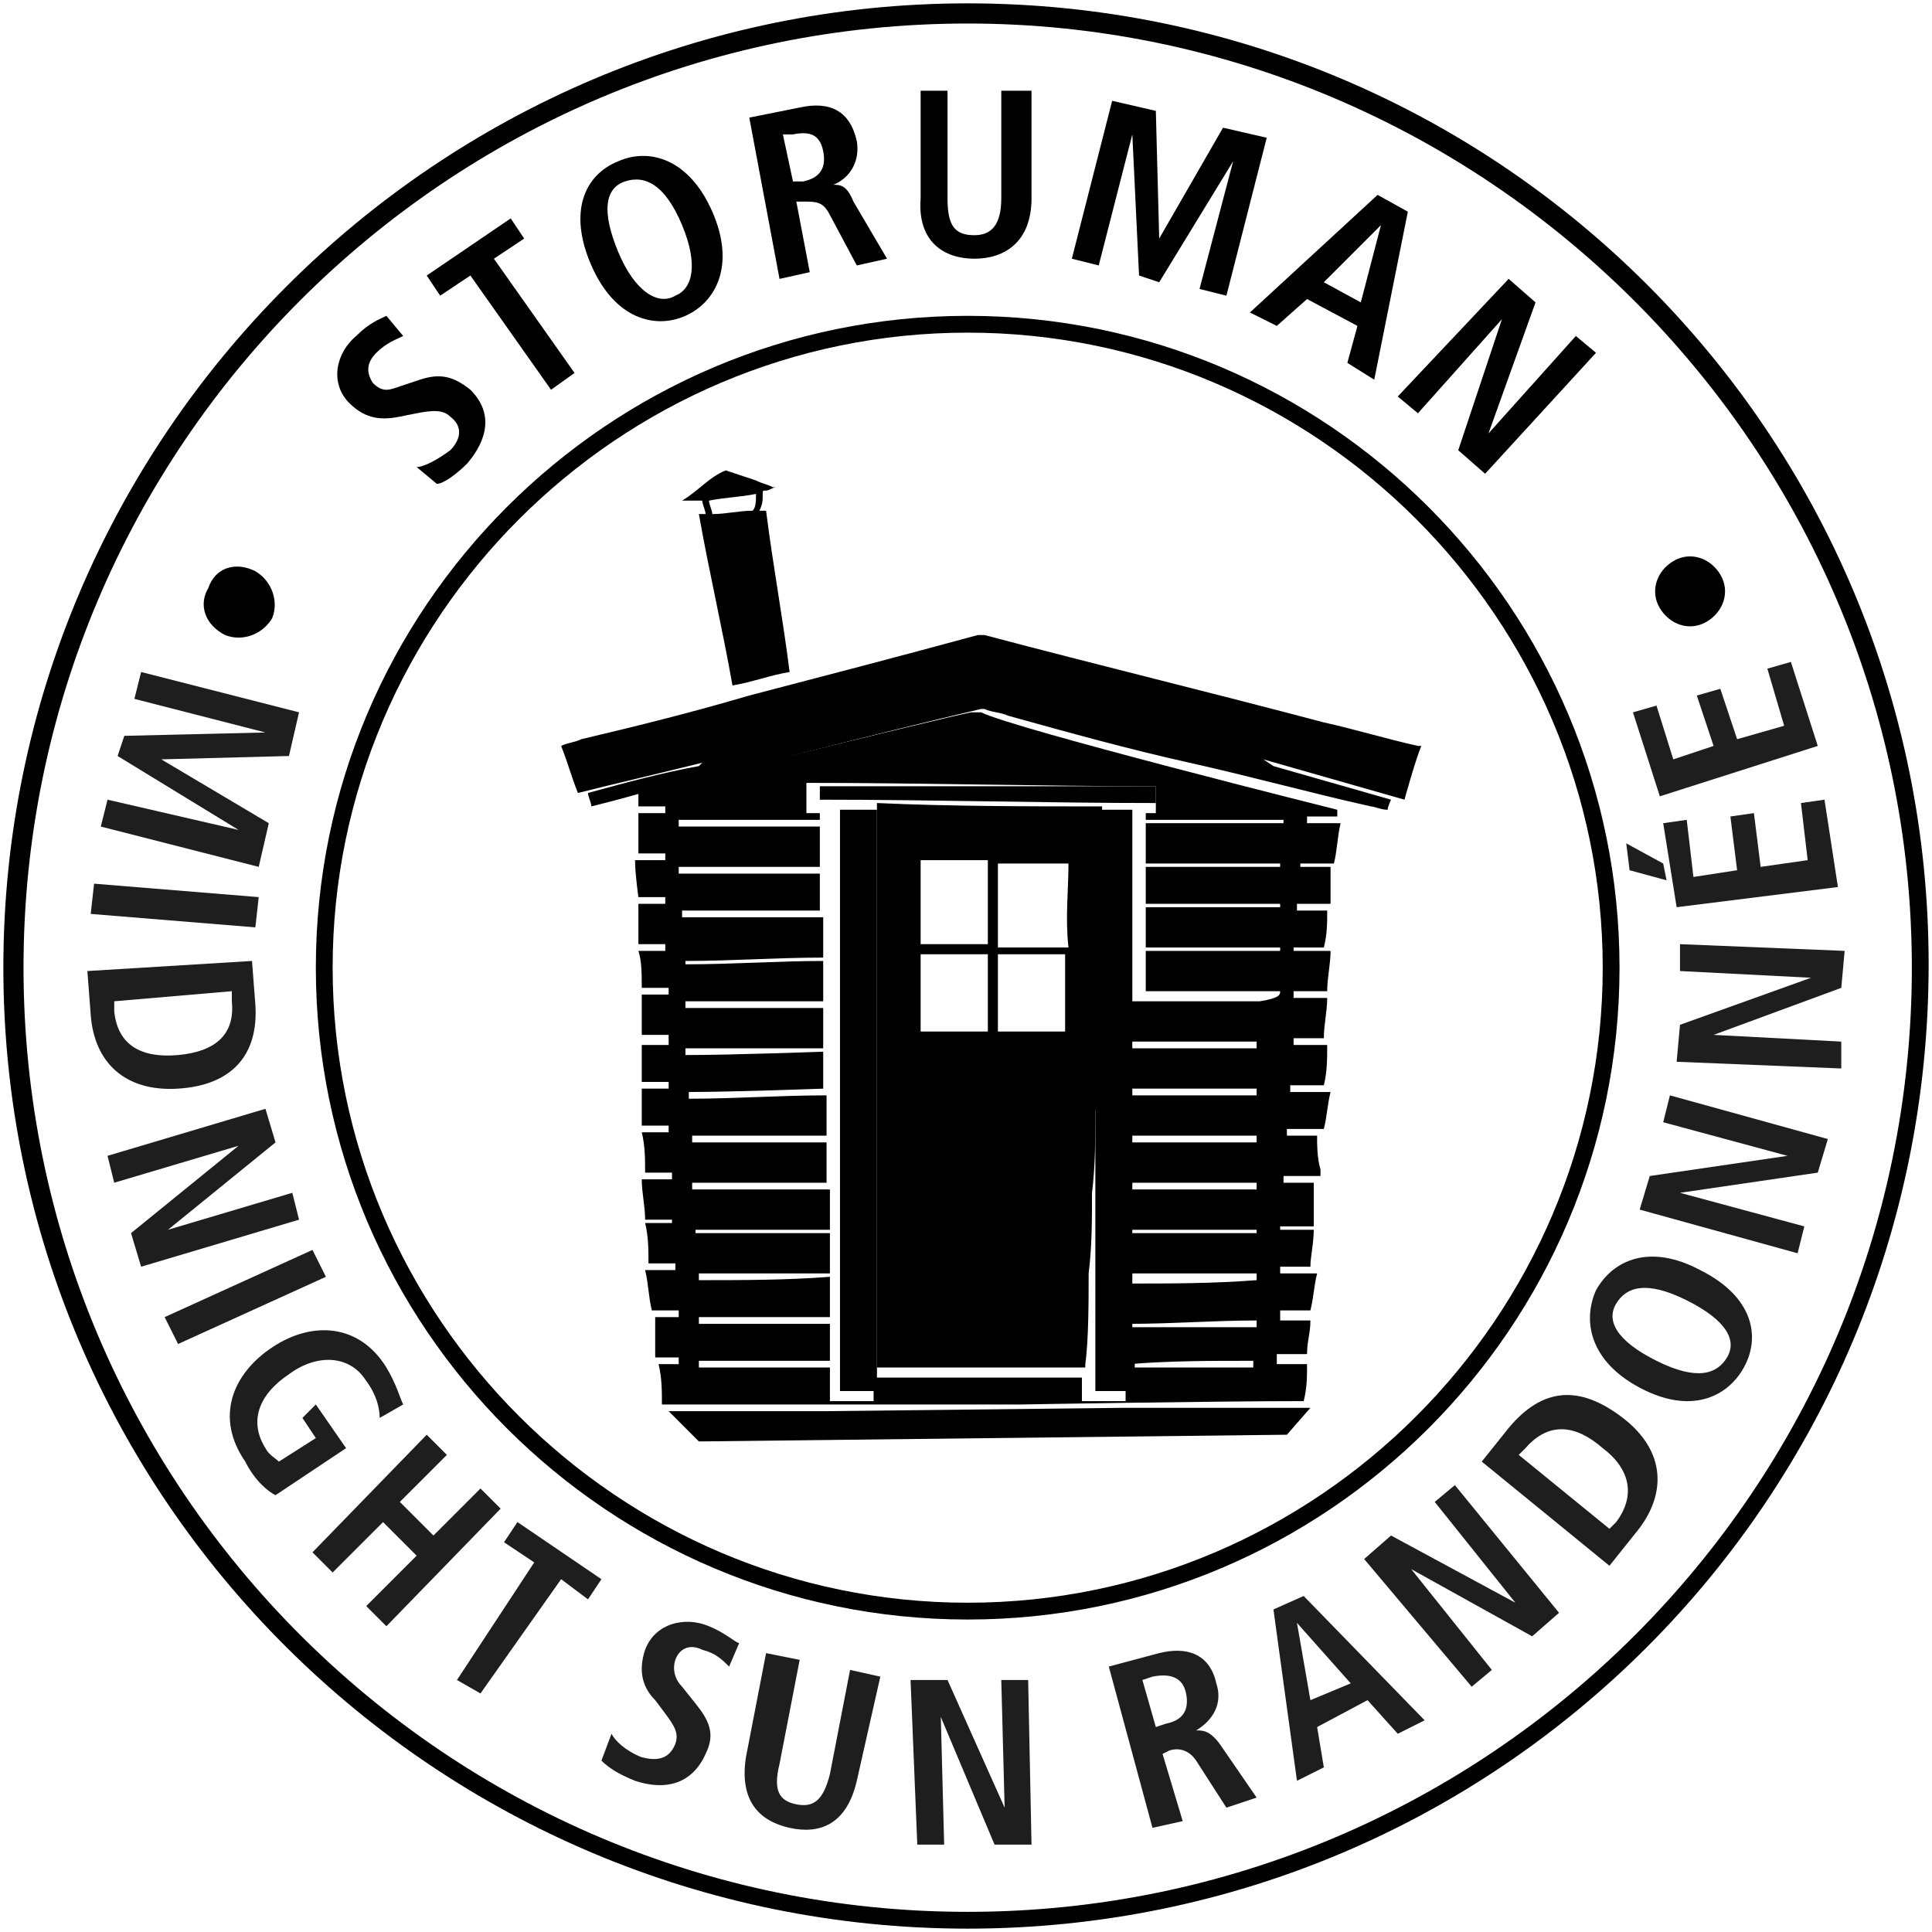
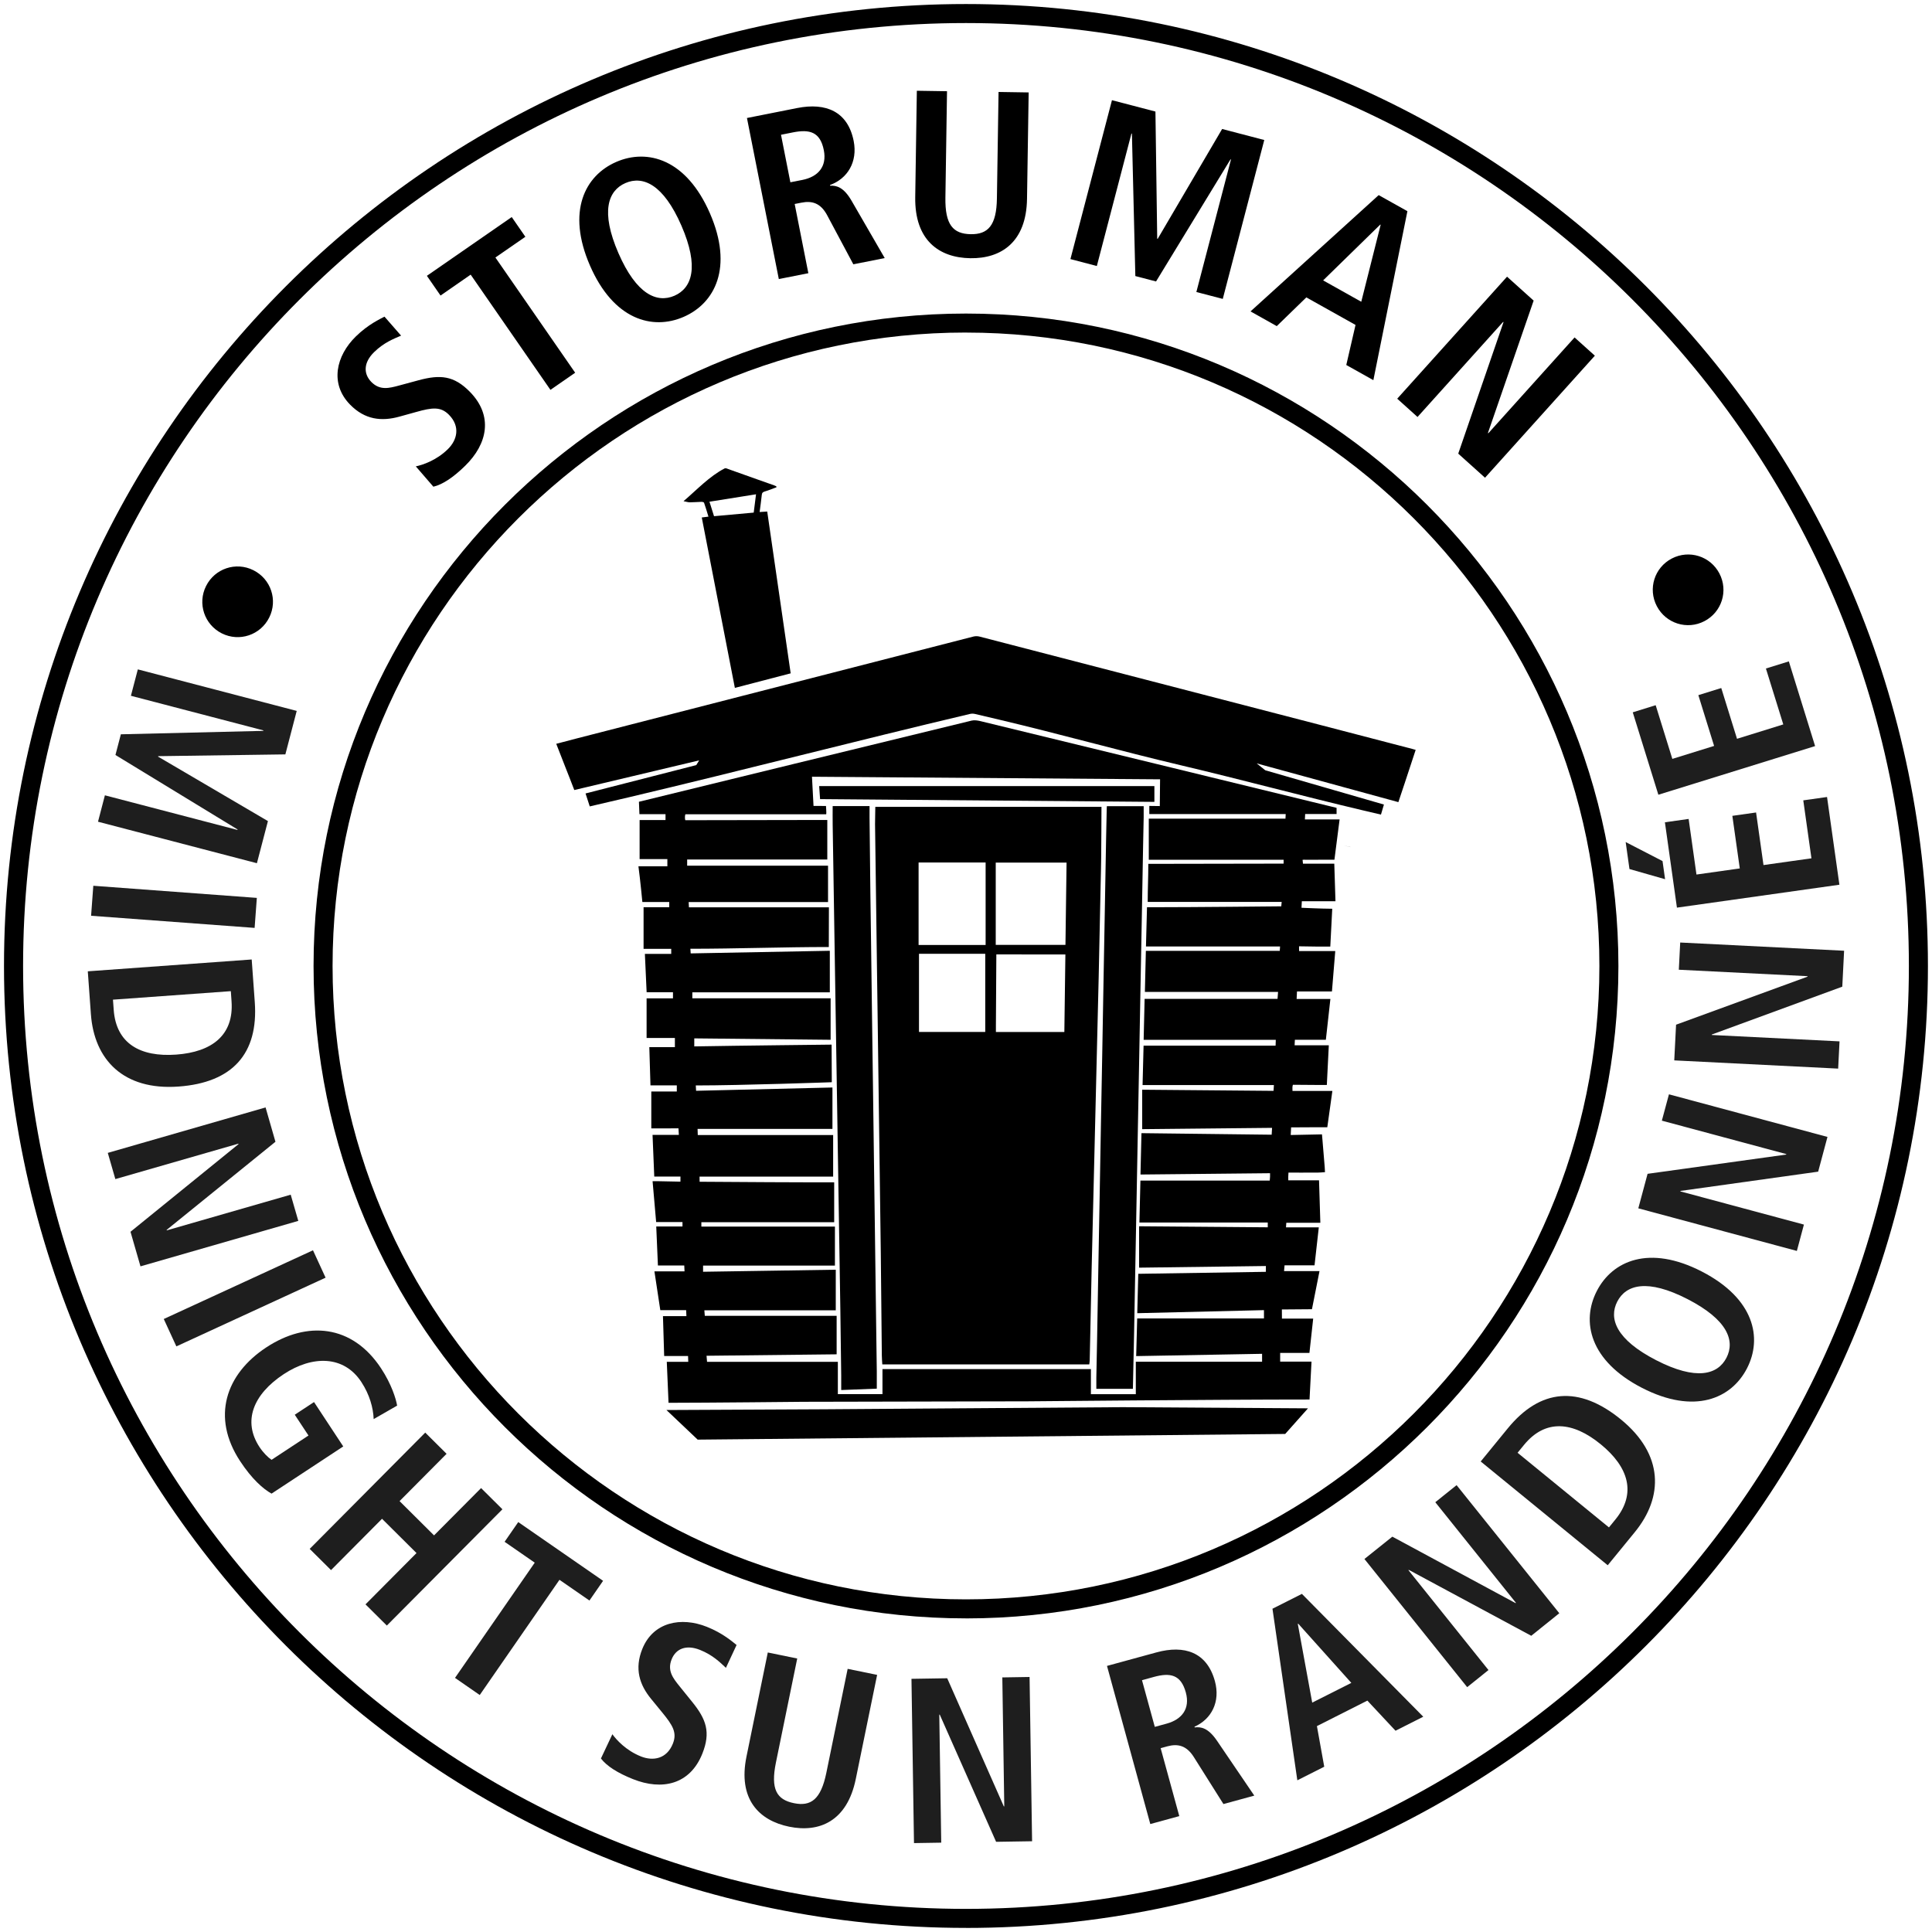
- <svg xmlns="http://www.w3.org/2000/svg" version="1.1" id="Lager_1" x="0px" y="0px" viewBox="0 0 57.5 57.5" style="enable-background:new 0 0 57.5 57.5;" xml:space="preserve">
-   <style type="text/css">
- 	.st0{fill:none;}
- 	.st1{opacity:0.88;}
- </style>
-   <polygon class="st0" points="40.2,25.2 40.2,25.2 40,25.2 " />
-   <path class="st1" d="M7.1,24.7L7.1,24.7l-3.6-2.2l0.2-0.6l4.2-0.1l0,0l-3.9-1l0.2-0.8l4.7,1.2l-0.3,1.3l-3.8,0.1l0,0L8,24.5  l-0.3,1.3l-4.7-1.2l0.2-0.8L7.1,24.7z" />
-   <path class="st1" d="M7.7,26.7l-0.1,0.9l-4.9-0.4l0.1-0.9L7.7,26.7z" />
-   <path class="st1" d="M7.5,28.6l0.1,1.3c0.1,1.5-0.7,2.4-2.3,2.5c-1.6,0.1-2.5-0.8-2.6-2.2l-0.1-1.3L7.5,28.6z M3.4,29.8l0,0.3  c0.1,1,0.8,1.4,1.9,1.3c1.1-0.1,1.7-0.6,1.6-1.6l0-0.3L3.4,29.8z" />
-   <path class="st1" d="M7.9,33l0.3,1L5,36.6l0,0l3.7-1.1l0.2,0.8l-4.7,1.4l-0.3-1l3.2-2.6l0,0l-3.7,1.1l-0.2-0.8L7.9,33z" />
-   <path class="st1" d="M9.3,37.2L9.7,38l-4.4,2l-0.4-0.8L9.3,37.2z" />
-   <path class="st1" d="M9.4,41.8l0.9,1.3l-2.1,1.4c-0.2-0.1-0.6-0.4-0.9-1c-0.9-1.3-0.4-2.6,0.8-3.4c1.2-0.8,2.6-0.7,3.4,0.6  c0.3,0.5,0.4,0.9,0.5,1.1l-0.7,0.4c0-0.3-0.1-0.7-0.4-1.1c-0.5-0.8-1.5-0.8-2.3-0.2c-0.9,0.6-1.2,1.4-0.7,2.2  c0.1,0.2,0.3,0.3,0.4,0.4l1.1-0.7l-0.4-0.6L9.4,41.8z" />
-   <path class="st1" d="M12.7,42.7l0.6,0.6l-1.4,1.4l1,1l1.4-1.4l0.6,0.6l-3.4,3.5l-0.6-0.6l1.5-1.5l-1-1l-1.5,1.5l-0.6-0.6L12.7,42.7z  " />
-   <path class="st1" d="M15.9,46.5L15,45.9l0.4-0.6l2.5,1.7l-0.4,0.6L16.7,47l-2.4,3.4L13.6,50L15.9,46.5z" />
-   <path class="st1" d="M18.2,51.6c0.1,0.2,0.4,0.5,0.9,0.7c0.4,0.1,0.8,0.1,1-0.4c0.1-0.3,0-0.5-0.3-0.9l-0.3-0.4  c-0.4-0.4-0.5-0.9-0.3-1.5c0.3-0.8,1.2-1,1.9-0.7c0.5,0.2,0.8,0.5,0.9,0.5l-0.3,0.7c-0.2-0.2-0.4-0.4-0.8-0.5  c-0.4-0.2-0.7,0-0.8,0.3c-0.1,0.3,0,0.6,0.2,0.8l0.4,0.5c0.4,0.5,0.6,0.9,0.3,1.5c-0.4,0.9-1.2,1.1-2.1,0.8c-0.5-0.2-0.8-0.4-1-0.6  L18.2,51.6z" />
-   <path class="st1" d="M23.8,49.4l-0.6,3.1c-0.2,0.8,0,1.1,0.5,1.2c0.5,0.1,0.8-0.1,1-0.9l0.6-3.1l0.9,0.2L25.5,53  c-0.3,1.3-1.1,1.6-2,1.4c-0.9-0.2-1.5-0.8-1.3-2.1l0.6-3.1L23.8,49.4z" />
-   <path class="st1" d="M27.1,50l1.1,0l1.7,3.8h0l-0.1-3.8l0.8,0l0.1,4.9l-1.1,0L28,51.1h0l0.1,3.8l-0.8,0L27.1,50z" />
-   <path class="st1" d="M33,49.6l1.5-0.4c0.8-0.2,1.5,0,1.7,0.9c0.2,0.6-0.1,1.1-0.6,1.4l0,0c0.2,0,0.4,0,0.7,0.4l1.1,1.6l-0.9,0.3  l-0.9-1.4c-0.2-0.3-0.5-0.4-0.8-0.3l-0.2,0.1l0.6,2l-0.9,0.2L33,49.6z M34.7,51.3c0.5-0.1,0.7-0.4,0.6-0.9c-0.1-0.5-0.5-0.6-1-0.5  L34,50l0.4,1.4L34.7,51.3z" />
-   <path class="st1" d="M40.7,50.6l-1.5,0.8l0.2,1.2L38.6,53l-0.7-5.1l0.9-0.4l3.6,3.7l-0.8,0.4L40.7,50.6z M40.2,50.1l-1.6-1.8l0,0  l0.4,2.3L40.2,50.1z" />
-   <path class="st1" d="M40.6,46.4l0.8-0.7l3.7,2l0,0l-2.4-3l0.6-0.5l3.1,3.8l-0.8,0.7l-3.6-2l0,0l2.4,3l-0.6,0.5L40.6,46.4z" />
-   <path class="st1" d="M44.1,43.5l0.8-1c1-1.2,2.1-1.3,3.4-0.3c1.3,1,1.3,2.3,0.4,3.4l-0.8,1L44.1,43.5z M47.9,45.5l0.2-0.2  c0.6-0.8,0.4-1.6-0.4-2.2c-0.8-0.7-1.6-0.8-2.3,0l-0.2,0.2L47.9,45.5z" />
-   <path class="st1" d="M47.5,38.4c0.5-0.9,1.6-1.4,3.1-0.6c1.6,0.8,1.8,2,1.3,2.9c-0.5,0.9-1.6,1.4-3.1,0.6  C47.3,40.5,47.1,39.3,47.5,38.4z M51.4,40.4c0.3-0.5,0-1.1-1.2-1.7s-1.8-0.4-2.1,0.1c-0.3,0.5,0,1.1,1.2,1.7S51.1,40.9,51.4,40.4z" />
-   <path class="st1" d="M48.8,36l0.3-1l4.1-0.6l0,0l-3.7-1l0.2-0.8l4.7,1.3l-0.3,1L50,35.5l0,0l3.7,1l-0.2,0.8L48.8,36z" />
-   <path class="st1" d="M49.9,31.6l0.1-1.1l3.9-1.4l0,0L50,28.9l0-0.8l4.9,0.2l-0.1,1.1L51,30.8l0,0l3.8,0.2l0,0.8L49.9,31.6z" />
-   <path class="st1" d="M48.5,25.9l-0.1-0.8l1.1,0.6l0.1,0.5L48.5,25.9z M49.9,27l-0.4-2.5l0.7-0.1l0.2,1.7l1.3-0.2l-0.2-1.6l0.7-0.1  l0.2,1.6l1.4-0.2l-0.2-1.7l0.7-0.1l0.4,2.6L49.9,27z" />
-   <path class="st1" d="M49.4,23.7l-0.8-2.5l0.7-0.2l0.5,1.6l1.2-0.4l-0.5-1.5l0.7-0.2l0.5,1.5l1.4-0.4l-0.5-1.7l0.7-0.2l0.8,2.5  L49.4,23.7z" />
-   <path d="M12.4,13.9c0.2,0,0.6-0.2,1-0.5c0.3-0.3,0.4-0.7,0-1c-0.2-0.2-0.5-0.2-1-0.1l-0.5,0.1c-0.5,0.1-1,0.1-1.5-0.4  c-0.6-0.6-0.4-1.5,0.2-2c0.4-0.4,0.7-0.5,0.9-0.6L12,10c-0.2,0.1-0.5,0.2-0.8,0.5c-0.3,0.3-0.3,0.6-0.1,0.9c0.3,0.3,0.5,0.2,0.8,0.1  l0.6-0.2c0.6-0.2,1-0.1,1.5,0.3c0.7,0.7,0.5,1.5-0.1,2.2c-0.3,0.3-0.7,0.6-0.9,0.6L12.4,13.9z" />
-   <path d="M14,8.2l-0.9,0.6l-0.4-0.6l2.5-1.7l0.4,0.6l-0.9,0.6l2.4,3.4l-0.7,0.5L14,8.2z" />
-   <path d="M18.4,4.8c0.9-0.4,2.1-0.1,2.8,1.5s0.1,2.7-0.8,3.1c-0.9,0.4-2.1,0.1-2.8-1.5C16.9,6.3,17.4,5.2,18.4,4.8z M20.1,8.8  c0.5-0.2,0.7-0.9,0.2-2.1s-1.1-1.5-1.7-1.3s-0.7,0.9-0.2,2.1S19.6,9.1,20.1,8.8z" />
-   <path d="M22.3,3.5l1.5-0.3c0.9-0.2,1.5,0.1,1.7,1c0.1,0.6-0.2,1.1-0.7,1.3l0,0c0.2,0,0.4,0,0.6,0.5l1,1.7l-0.9,0.2l-0.8-1.5  c-0.2-0.4-0.4-0.4-0.8-0.4l-0.2,0l0.4,2.1l-0.9,0.2L22.3,3.5z M23.9,5.4c0.5-0.1,0.7-0.4,0.6-0.9c-0.1-0.5-0.4-0.6-0.9-0.5L23.3,4  l0.3,1.4L23.9,5.4z" />
-   <path d="M28.2,2.7l0,3.2c0,0.8,0.2,1.1,0.8,1.1c0.5,0,0.8-0.3,0.8-1.1l0-3.2l0.9,0l0,3.2c0,1.3-0.8,1.8-1.7,1.8  c-0.9,0-1.7-0.5-1.6-1.8l0-3.2L28.2,2.7z" />
-   <path d="M36.7,4.8L36.7,4.8l-2.2,3.6l-0.6-0.2L33.7,4l0,0l-1,3.9l-0.8-0.2L33.1,3l1.3,0.3l0.1,3.8l0,0l1.9-3.3l1.3,0.3l-1.2,4.7  l-0.8-0.2L36.7,4.8z" />
-   <path d="M40.4,9.7l-1.5-0.8L38,9.7l-0.8-0.4l3.8-3.5l0.9,0.5l-1,5l-0.8-0.5L40.4,9.7z M40.5,9l0.6-2.3l0,0l-1.7,1.7L40.5,9z" />
-   <path d="M44.9,8.3L45.7,9l-1.4,3.9l0,0l2.6-2.9l0.6,0.5l-3.3,3.6l-0.8-0.7l1.3-3.9l0,0l-2.5,2.8l-0.6-0.5L44.9,8.3z" />
-   <path d="M6.2,17.5C6.4,16.9,7,16.7,7.6,17c0.5,0.3,0.7,0.9,0.5,1.4c-0.3,0.5-0.9,0.7-1.4,0.5C6.1,18.6,5.9,18,6.2,17.5z" />
-   <path d="M51.2,17.1c0.3,0.5,0.1,1.1-0.4,1.4s-1.1,0.1-1.4-0.4c-0.3-0.5-0.1-1.1,0.4-1.4C50.3,16.4,50.9,16.6,51.2,17.1z" />
-   <path d="M28.8,57.4C13,57.4,0.1,44.6,0.1,28.8C0.1,13,13,0.1,28.8,0.1c15.8,0,28.6,12.8,28.6,28.6C57.4,44.6,44.6,57.4,28.8,57.4z   M28.8,0.7C13.3,0.7,0.7,13.3,0.7,28.8s12.6,28.1,28.1,28.1s28.1-12.6,28.1-28.1S44.2,0.7,28.8,0.7z" />
-   <path d="M28.8,48.2c-10.7,0-19.4-8.7-19.4-19.4S18.1,9.4,28.8,9.4s19.4,8.7,19.4,19.4S39.5,48.2,28.8,48.2z M28.8,9.9  c-10.4,0-18.9,8.5-18.9,18.9s8.5,18.9,18.9,18.9s18.9-8.5,18.9-18.9S39.2,9.9,28.8,9.9z" />
-   <path d="M21.6,14c0.3,0.1,0.6,0.2,0.9,0.3c0.2,0.1,0.3,0.1,0.5,0.2c0,0,0,0,0.1,0c0,0,0,0,0,0c-0.1,0-0.2,0.1-0.3,0.1  c-0.1,0-0.1,0-0.1,0.1c0,0.2,0,0.3-0.1,0.5c0.1,0,0.1,0,0.2,0c0.2,1.6,0.5,3.2,0.7,4.8c-0.6,0.1-1.1,0.3-1.7,0.4  c-0.3-1.7-0.7-3.4-1-5.1c0.1,0,0.1,0,0.2,0c0-0.1-0.1-0.3-0.1-0.4c0,0-0.1,0-0.1,0c-0.1,0-0.2,0-0.3,0c-0.1,0-0.1,0-0.2,0  C20.8,14.6,21.1,14.2,21.6,14C21.6,14,21.6,14,21.6,14z M22.5,14.7c-0.5,0.1-0.9,0.1-1.4,0.2c0,0.1,0.1,0.3,0.1,0.4  c0.4,0,0.8-0.1,1.2-0.1C22.5,15.1,22.5,14.9,22.5,14.7z" />
-   <path d="M39.8,24.1c0,0,0,0.1,0,0.2c-0.3,0-0.6,0-0.9,0c0,0.1,0,0.1,0,0.2c0.3,0,0.7,0,1,0c-0.1,0.4-0.1,0.8-0.2,1.2  c0,0-0.1,0-0.1,0c-0.3,0-0.5,0-0.8,0c0,0-0.1,0-0.1,0c0,0,0,0.1,0,0.1c0.3,0,0.6,0,0.9,0c0,0.4,0,0.7,0,1.1c-0.3,0-1,0-1,0l0,0.2  c0,0,0.6,0,0.9,0c0,0.4,0,0.7-0.1,1.1c-0.1,0-0.3,0-0.4,0c-0.1,0-0.5,0-0.5,0l0,0.1c0,0,0.7,0,1.1,0c0,0.4-0.1,0.8-0.1,1.2  c-0.3,0-0.7,0-1,0c0,0.1,0,0.1,0,0.2c0.3,0,0.7,0,1,0c0,0.4-0.1,0.8-0.1,1.2c-0.3,0-0.6,0-0.9,0c0,0,0,0.1,0,0.2c0.3,0,0.7,0,1,0  c0,0.4,0,0.8-0.1,1.2c-0.1,0-0.2,0-0.3,0c-0.2,0-0.7,0-0.7,0s0,0,0,0.2c0.4,0,0.8,0,1.2,0c-0.1,0.4-0.1,0.7-0.2,1.1  c-0.1,0-0.2,0-0.3,0c-0.2,0-0.8,0-0.8,0l0,0.2l0.9,0l0,0.2c0,0,0,0.5,0.1,0.8c0,0,0,0.1,0,0.2c-0.1,0-0.1,0-0.2,0  c-0.2,0-0.9,0-0.9,0l0,0.1c0,0,0,0.1,0,0.1c0.3,0,0.6,0,0.9,0c0,0.4,0,0.8,0,1.3c-0.3,0-0.7,0-1,0c0,0,0,0.1,0,0.1c0.3,0,0.6,0,1,0  c0,0.4-0.1,0.8-0.1,1.1c-0.3,0-0.6,0-0.9,0c0,0,0,0.1,0,0.2c0.4,0,0.7,0,1.1,0c-0.1,0.4-0.1,0.7-0.2,1.1c-0.2,0-0.9,0-0.9,0  s0,0.2,0,0.3c0.3,0,0.6,0,0.9,0c0,0.4-0.1,0.6-0.1,1c-0.3,0-0.6,0-0.9,0c0,0.1,0,0.2,0,0.3c0.3,0,0.6,0,0.9,0c0,0.4,0,0.7-0.1,1.1  c-2.8,0-8.4,0.1-8.4,0.1l-6.7,0c0,0-2.9,0-4,0c0-0.4,0-0.8-0.1-1.2c0.2,0,0.4,0,0.6,0c0,0,0-0.1,0-0.2c-0.2,0-0.5,0-0.7,0  c0-0.4,0-0.8,0-1.2c0.2,0,0.5,0,0.7,0c0-0.1,0-0.1,0-0.2c-0.3,0-0.5,0-0.8,0c-0.1-0.4-0.1-0.8-0.2-1.2c0.3,0,0.6,0,0.9,0  c0-0.1,0-0.1,0-0.2c-0.3,0-0.5,0-0.8,0c0-0.4,0-0.8-0.1-1.2c0.3,0,0.5,0,0.8,0c0,0,0-0.1,0-0.1c-0.3,0-0.5,0-0.8,0  c0-0.4-0.1-0.8-0.1-1.2c0.1,0,0.1,0,0.2,0c0.2,0,0.7,0,0.7,0l0-0.2c0,0-0.5,0-0.8,0c0-0.4,0-0.8-0.1-1.2c0.3,0,0.5,0,0.8,0  c0,0,0-0.2,0-0.2s-0.5,0-0.7,0c0,0-0.1,0-0.1,0c0-0.4,0-0.7,0-1.1c0.2,0,0.5,0,0.8,0c0-0.1,0-0.1,0-0.2c-0.3,0-0.5,0-0.8,0  c0-0.4,0-0.7,0-1.1c0.3,0,0.5,0,0.8,0c0-0.1,0-0.2,0-0.3c-0.3,0-0.6,0-0.8,0c0-0.4,0-0.8,0-1.2c0.3,0,0.5,0,0.8,0c0-0.1,0-0.1,0-0.2  c-0.3,0-0.5,0-0.8,0c0-0.4,0-0.8-0.1-1.1c0.3,0,0.5,0,0.8,0c0-0.1,0-0.1,0-0.2c-0.3,0-0.5,0-0.8,0c0-0.4,0-0.8,0-1.2  c0.3,0,0.5,0,0.8,0c0,0,0-0.1,0-0.2c-0.1,0-0.2,0-0.3,0c-0.1,0-0.5,0-0.5,0s-0.1-0.7-0.1-1.1c0.3,0,0.6,0,0.9,0c0,0,0-0.2,0-0.2  c-0.3,0-0.5,0-0.8,0c0-0.4,0-0.8,0-1.2c0.3,0,0.5,0,0.8,0c0,0,0-0.1,0-0.2c-0.3,0-0.5,0-0.8,0c0-0.1,0-0.4,0-0.4s8.9-2.2,9.9-2.4  c0.1,0,0.2,0,0.3,0C30.2,21.7,39.8,24.1,39.8,24.1z M38.1,29.5c-1.3,0-2.6,0-4,0c0-0.4,0-0.8,0-1.2c1.3,0,2.7,0,4,0c0,0,0-0.1,0-0.1  c-1.3,0-2.7,0-4,0c0-0.4,0-0.8,0-1.2c0.1,0,0.1,0,0.2,0c1.2,0,3.8,0,3.8,0l0-0.1c0,0-2.7,0-4,0c0-0.4,0-0.7,0-1.1c1.4,0,2.7,0,4,0  c0,0,0-0.1,0-0.1c-0.4,0-0.9,0-1.3,0c-0.5,0-0.9,0-1.4,0c-0.4,0-0.9,0-1.3,0c0-0.4,0-0.8,0-1.2c1.4,0,2.7,0,4.1,0c0,0,0-0.1,0-0.1  c-1.4,0-2.7,0-4.1,0c0-0.1,0-0.2,0-0.2c0.1,0,0.3,0,0.3,0s0-0.7,0-0.8c-3.4,0-6.9-0.1-10.4-0.1c0,0.3,0,0.6,0,0.9c0.1,0,0.4,0,0.4,0  s0,0.2,0,0.2c-1.4,0-2.8,0-4.2,0c0,0.1,0,0.2,0,0.2s2.8,0,4.1,0c0,0,0.1,0,0.1,0c0,0.4,0,0.8,0,1.2c-1.4,0-2.8,0-4.2,0  c0,0,0,0.2,0,0.2c1.4,0,2.8,0,4.2,0c0,0.4,0,0.7,0,1.1c-1.4,0-2.8,0-4.1,0c0,0,0,0.1,0,0.2c1.4,0,2.8,0,4.2,0c0,0.4,0,0.8,0,1.2  c-1.4,0-2.7,0.1-4.1,0.1c0,0.1,0,0.1,0,0.1c1.4,0,2.8-0.1,4.1-0.1c0,0.4,0,0.8,0,1.2c-1.4,0-2.7,0-4.1,0c0,0.1,0,0.1,0,0.2  c1.4,0,2.7,0,4.1,0c0,0.4,0,0.8,0,1.2c-1.3,0-2.7,0-4.1,0c0,0.1,0,0.2,0,0.2c1.4,0,4.1-0.1,4.1-0.1l0,1.1c0,0-2.7,0.1-4,0.1  c0,0.1,0,0.1,0,0.2c1.4,0,2.7-0.1,4.1-0.1c0,0.4,0,0.8,0,1.2c-1.3,0-4,0-4,0l0,0.2c0,0,2.7,0,3.9,0c0,0,0.1,0,0.1,0  c0,0.4,0,0.8,0,1.2c-1.3,0-4,0-4,0l0,0.2c0,0,1.4,0,2.1,0c0.5,0,0.9,0,1.4,0c0.2,0,0.4,0,0.6,0c0,0.4,0,0.8,0,1.2c-1.3,0-2.6,0-4,0  c0,0,0,0.1,0,0.1c1.3,0,2.6,0,4,0c0,0.4,0,0.8,0,1.2c-1.3,0-2.6,0-3.9,0c0,0.1,0,0.1,0,0.2c1.3,0,2.6,0,3.9-0.1c0,0.4,0,0.8,0,1.2  c-1.3,0-2.6,0-3.9,0c0,0.1,0,0.1,0,0.2c1.3,0,2.6,0,3.9,0c0,0.4,0,0.7,0,1.1c-1.3,0-3.9,0-3.9,0l0,0.2c0,0,2.5,0,3.8,0  c0,0,0.1,0,0.1,0c0,0.3,0,0.6,0,1c0.5,0,0.9,0,1.3,0c0-0.3,0-0.4,0-0.7c2.1,0,4.1,0,6.2,0c0,0.3,0,0.4,0,0.7c0.4,0,0.9,0,1.3,0  c0-0.3,0-0.6,0-1c1.3,0,2.5,0,3.8,0c0,0,0-0.2,0-0.2c-1.3,0-2.5,0-3.7,0.1c0-0.4,0-0.7,0-1.1c1.3,0,2.5,0,3.8,0c0-0.1,0-0.2,0-0.2  c-1.3,0-2.5,0.1-3.8,0.1c0-0.4,0-0.8,0-1.2c1.3,0,2.5,0,3.8-0.1c0,0,0-0.1,0-0.2c-1.3,0-2.5,0-3.8,0c0-0.4,0-0.8,0-1.2  c1.3,0,2.6,0,3.8,0c0-0.1,0-0.1,0-0.1c-1.3,0-2.5,0-3.8,0c0-0.4,0-0.8,0-1.2c1.3,0,2.6,0,3.8,0c0,0,0-0.1,0-0.1c0,0,0-0.1,0-0.1  c-1.3,0-2.6,0-3.9,0c0-0.4,0-0.8,0-1.2c1.3,0,2.6,0,3.9,0c0,0,0-0.1,0-0.2c-1.3,0-2.6,0-3.9,0c0-0.4,0-0.8,0-1.2c1.3,0,2.6,0,3.9,0  c0-0.1,0-0.1,0-0.2c-1.3,0-2.6,0-3.9,0c0-0.4,0-0.8,0-1.2c1.3,0,2.6,0,3.9,0c0,0,0-0.1,0-0.2c-1.3,0-2.6,0-3.9,0c0-0.4,0-0.8,0-1.2  c1.3,0,2.6,0,4,0C38.1,29.7,38.1,29.6,38.1,29.5z" />
-   <path d="M17.6,24c0-0.1-0.1-0.3-0.1-0.4c1.1-0.3,2.2-0.6,3.3-0.8c0,0,0.1-0.1,0.1-0.1c-1.2,0.3-2.5,0.6-3.7,0.9  c-0.2-0.5-0.3-0.9-0.5-1.4c0.2-0.1,0.4-0.1,0.6-0.2c1.7-0.4,3.3-0.8,5-1.3c2.3-0.6,4.6-1.2,6.8-1.8c0.1,0,0.1,0,0.2,0  c3.4,0.9,6.7,1.7,10.1,2.6c0.9,0.2,1.9,0.5,2.8,0.7c0,0,0.1,0,0.1,0c-0.2,0.5-0.5,1.6-0.5,1.6l-4.2-1.2l0.3,0.2l3.5,1  c0,0-0.1,0.2-0.1,0.3c-0.2,0-0.4-0.1-0.5-0.1c-1.8-0.4-3.6-0.9-5.4-1.3c-1.8-0.4-3.6-0.9-5.4-1.4c-0.2-0.1-0.5-0.1-0.7-0.2  c0,0-0.1,0-0.1,0c-3.4,0.8-6.8,1.7-10.1,2.5C18.4,23.8,18,23.9,17.6,24z" />
-   <polygon points="20.8,42.9 19.9,42 24.5,42 33.4,41.9 39,41.9 38.3,42.7 " />
-   <path d="M32.8,24c0,0.4,0,1.1,0,1.5c0,0.3,0,0.5,0,0.8c0,0.9,0,1.8-0.1,2.8c0,0.5,0,1,0,1.6c0,0.8,0,1.6-0.1,2.4  c0,0.8,0,1.6-0.1,2.4c0,0.8,0,1.6-0.1,2.4c0,0.8,0,2-0.1,2.7c0,0,0,0.1,0,0.1c-2.1,0-4.1,0-6.2,0c0-0.1,0-0.2,0-0.3  c0-0.9,0-2.2,0-3.1c0-1,0-1.9,0-2.9c0-0.5,0-0.9,0-1.4c0-1,0-1.9,0-2.9c0-0.5,0-0.9,0-1.4c0-1,0-1.9,0-2.9c0-0.5,0-0.9,0-1.4  c0-0.1,0-0.4,0-0.5C28.3,24,30.6,24,32.8,24z M31.8,25.7c-0.7,0-1.4,0-2.1,0c0,0.8,0,1.6,0,2.5c0.7,0,1.4,0,2.1,0  C31.7,27.3,31.8,26.5,31.8,25.7z M29.4,28.1c0-0.8,0-1.6,0-2.5c-0.7,0-1.3,0-2,0c0,0.8,0,1.6,0,2.5C28,28.1,28.7,28.1,29.4,28.1z   M31.7,28.4c0,0-0.1,0-0.1,0c-0.6,0-1.9,0-1.9,0s0,1.5,0,2.1c0,0.1,0,0.1,0,0.2c0.7,0,1.4,0,2,0C31.7,30,31.7,29.2,31.7,28.4z   M27.4,28.4c0,0.8,0,1.6,0,2.3c0.7,0,1.3,0,2,0c0-0.8,0-1.5,0-2.3C28.7,28.4,28,28.4,27.4,28.4z" />
-   <path d="M33.7,41.4c-0.4,0-0.7,0-1.1,0c0-0.1,0-0.2,0-0.3c0-0.4,0-0.8,0-1.2c0-0.7,0-1.5,0-2.2c0-0.7,0-1.4,0-2.1c0-0.7,0-1.4,0-2.1  c0-0.7,0-1.4,0-2c0-0.7,0-1.4,0-2.2c0-0.7,0-1.4,0-2.1c0-0.7,0-1.4,0-2.1c0-0.3,0-0.6,0-0.9c0,0,0-0.1,0-0.1c0.4,0,0.7,0,1.1,0  c0,0.1,0,0.2,0,0.3c0,0.3,0,0.6,0,0.9c0,0.7,0,1.5,0,2.2c0,0.7,0,1.4,0,2c0,0.7,0,1.4,0,2.1c0,0.7,0,1.3,0,2c0,0.7,0,1.4,0,2.1  c0,0.7,0,1.4,0,2c0,0.7,0,1.4,0,2.1C33.8,40.2,33.8,40.8,33.7,41.4z" />
-   <path d="M26.1,41.4c-0.3,0-0.7,0-1.1,0c0-0.2,0-0.3,0-0.4c0-0.7,0-1.3,0-2c0-0.8,0-1.6,0-2.4c0-0.8,0-1.6,0-2.4c0-0.8,0-1.6,0-2.4  c0-0.8,0-1.6,0-2.4c0-0.8,0-1.6,0-2.4c0-0.8,0-1.6,0-2.4c0-0.2,0-0.4,0-0.5c0.4,0,0.7,0,1.1,0c0,0.1,0,0.2,0,0.3c0,0.8,0,1.6,0,2.3  c0,0.5,0,0.9,0,1.4c0,1,0,1.9,0,2.9c0,0.5,0,0.9,0,1.4c0,1,0,1.9,0,2.9c0,0.5,0,0.9,0,1.4c0,1,0,1.9,0,2.9c0,0.5,0,0.9,0,1.4  C26.1,41,26.1,41.2,26.1,41.4z" />
-   <path d="M24.4,23.8c0-0.2,0-0.2,0-0.4c3.3,0,6.7,0,10,0c0,0.2,0,0.3,0,0.5C31.1,23.9,27.8,23.8,24.4,23.8z" />
+ <svg xmlns="http://www.w3.org/2000/svg" id="a" width="20.285mm" height="20.285mm" viewBox="0 0 57.5 57.5">
+   <defs>
+     <style>.b{opacity:.88;}</style>
+   </defs>
+   <polygon points="40.188 25.21 40.188 25.208 39.987 25.161 40.188 25.21" />
+   <path class="b" d="M7.066,24.7l.004-.014-3.634-2.216,.161-.616,4.238-.102,.004-.014-3.943-1.03,.206-.786,4.729,1.236-.338,1.294-3.785,.053-.003,.014,3.269,1.918-.328,1.254-4.729-1.235,.205-.786,3.943,1.03Z" />
+   <path class="b" d="M7.644,26.723l-.066,.893-4.867-.361,.066-.893,4.867,.361Z" />
+   <path class="b" d="M7.491,28.556l.092,1.272c.109,1.523-.656,2.394-2.271,2.51-1.643,.118-2.51-.803-2.607-2.158l-.092-1.272,4.878-.352Zm-4.129,1.196l.022,.301c.072,1.006,.79,1.411,1.859,1.334,1.068-.077,1.721-.581,1.648-1.587l-.021-.301-3.509,.253Z" />
+   <path class="b" d="M7.904,32.959l.294,1.022-3.238,2.623,.004,.014,3.688-1.062,.226,.78-4.697,1.353-.297-1.029,3.214-2.608-.004-.014-3.661,1.054-.225-.78,4.697-1.353Z" />
+   <path class="b" d="M9.315,37.211l.375,.815-4.441,2.045-.375-.815,4.441-2.045Z" />
+   <path class="b" d="M9.347,41.729l.869,1.32-2.134,1.404c-.249-.138-.587-.435-.936-.967-.861-1.309-.431-2.589,.779-3.385,1.209-.796,2.556-.685,3.417,.624,.308,.468,.444,.905,.477,1.109l-.698,.401c-.012-.336-.122-.732-.368-1.106-.522-.795-1.458-.791-2.306-.233-.917,.604-1.228,1.403-.725,2.169,.115,.175,.254,.31,.36,.382l1.099-.723-.408-.619,.573-.377Z" />
+   <path class="b" d="M12.656,42.637l.635,.631-1.399,1.408,1.026,1.02,1.4-1.408,.635,.631-3.44,3.461-.635-.631,1.518-1.527-1.026-1.02-1.518,1.527-.635-.631,3.439-3.461Z" />
+   <path class="b" d="M15.915,46.508l-.897-.621,.406-.587,2.525,1.748-.406,.587-.892-.617-2.373,3.429-.736-.51,2.373-3.429Z" />
+   <path class="b" d="M18.224,51.612c.121,.169,.409,.487,.851,.663,.364,.145,.769,.074,.951-.381,.13-.325-.002-.544-.316-.926l-.329-.402c-.351-.426-.5-.9-.267-1.485,.324-.812,1.162-.968,1.923-.664,.481,.191,.769,.45,.885,.541l-.317,.68c-.17-.158-.39-.382-.773-.534-.416-.166-.719-.031-.843,.281-.135,.338,.04,.559,.237,.803l.378,.468c.414,.512,.554,.898,.299,1.536-.368,.923-1.201,1.103-2.065,.758-.455-.182-.78-.387-.953-.614l.341-.723Z" />
+   <path class="b" d="M23.727,49.36l-.634,3.097c-.163,.795,.023,1.105,.537,1.209,.5,.102,.8-.106,.963-.901l.635-3.097,.877,.18-.635,3.097c-.258,1.261-1.086,1.605-1.983,1.421-.904-.185-1.529-.827-1.27-2.088l.634-3.097,.877,.18Z" />
+   <path class="b" d="M27.126,49.965l1.065-.017,1.684,3.813h.014l-.058-3.838,.811-.013,.075,4.889-1.071,.017-1.677-3.785h-.014l.058,3.81-.811,.013-.075-4.889Z" />
+   <path class="b" d="M32.945,49.581l1.471-.402c.836-.23,1.506-.007,1.742,.856,.168,.614-.103,1.131-.607,1.355l.005,.021c.183-.021,.4,.006,.669,.404l1.105,1.626-.918,.251-.884-1.403c-.217-.34-.473-.4-.789-.314l-.196,.054,.555,2.022-.863,.236-1.289-4.707Zm1.775,1.718c.458-.125,.704-.446,.573-.926-.147-.539-.468-.597-.954-.464l-.351,.097,.381,1.389,.351-.096Z" />
+   <path class="b" d="M40.696,50.613l-1.502,.759,.218,1.209-.801,.404-.74-5.106,.876-.442,3.612,3.656-.826,.417-.837-.896Zm-.478-.527l-1.58-1.762-.013,.007,.429,2.342,1.164-.587Z" />
+   <path class="b" d="M40.608,46.399l.831-.665,3.667,1.978,.011-.009-2.4-2.994,.634-.508,3.057,3.812-.835,.671-3.644-1.961-.011,.009,2.382,2.972-.634,.509-3.057-3.813Z" />
+   <path class="b" d="M44.068,43.497l.806-.986c.965-1.181,2.117-1.286,3.368-.265,1.273,1.04,1.272,2.303,.413,3.353l-.806,.986-3.781-3.089Zm3.817,1.962l.19-.233c.638-.78,.395-1.565-.435-2.242-.829-.678-1.647-.759-2.284,.021l-.19,.232,2.72,2.222Z" />
+   <path class="b" d="M47.524,38.423c.464-.902,1.562-1.385,3.125-.58,1.563,.805,1.81,1.978,1.345,2.881-.465,.903-1.563,1.385-3.126,.581-1.562-.805-1.809-1.978-1.344-2.882Zm3.859,1.987c.26-.505,.038-1.13-1.157-1.745s-1.833-.432-2.093,.072c-.259,.504-.038,1.13,1.157,1.745s1.833,.432,2.093-.072Z" />
+   <path class="b" d="M48.759,35.962l.276-1.027,4.125-.573,.004-.014-3.704-.995,.211-.784,4.718,1.268-.277,1.034-4.097,.573-.004,.014,3.677,.988-.21,.784-4.719-1.268Z" />
+   <path class="b" d="M49.829,31.559l.054-1.062,3.911-1.429,.001-.015-3.83-.192,.041-.81,4.878,.245-.054,1.069-3.883,1.424-.001,.014,3.802,.19-.041,.811-4.878-.245Z" />
+   <path class="b" d="M48.496,25.865l-.113-.804,1.097,.566,.076,.54-1.06-.303Zm1.413,1.15l-.358-2.542,.706-.1,.233,1.655,1.289-.182-.221-1.565,.706-.1,.221,1.565,1.427-.201-.243-1.725,.707-.1,.368,2.611-4.835,.682Z" />
+   <path class="b" d="M49.356,23.653l-.762-2.453,.682-.212,.496,1.598,1.243-.386-.469-1.511,.682-.212,.469,1.511,1.377-.428-.517-1.664,.682-.212,.782,2.521-4.665,1.448Z" />
+   <path d="M12.376,13.88c.203-.042,.611-.177,.951-.51,.28-.274,.379-.674,.036-1.024-.245-.25-.498-.219-.975-.085l-.502,.139c-.531,.147-1.026,.093-1.467-.358-.612-.625-.415-1.455,.171-2.028,.37-.362,.724-.521,.853-.59l.494,.565c-.214,.092-.507,.202-.803,.491-.32,.314-.318,.645-.084,.886,.255,.26,.528,.189,.831,.107l.581-.157c.636-.171,1.047-.142,1.526,.349,.695,.711,.523,1.546-.143,2.197-.35,.343-.669,.558-.947,.623l-.523-.605Z" />
+   <path d="M14.008,8.174l-.897,.622-.406-.587,2.525-1.749,.406,.587-.892,.617,2.374,3.429-.736,.51-2.374-3.429Z" />
+   <path d="M18.341,4.819c.932-.404,2.087-.082,2.788,1.53s.148,2.678-.783,3.082c-.932,.405-2.088,.083-2.788-1.529-.701-1.612-.148-2.678,.783-3.083Zm1.731,3.983c.52-.227,.745-.852,.209-2.085s-1.147-1.495-1.667-1.269-.745,.851-.209,2.084,1.147,1.495,1.667,1.27Z" />
+   <path d="M22.231,3.512l1.497-.297c.852-.168,1.505,.102,1.679,.981,.123,.625-.185,1.121-.704,1.31l.004,.021c.184-.008,.399,.035,.639,.451l.985,1.703-.934,.185-.782-1.465c-.191-.354-.442-.434-.765-.369l-.199,.039,.407,2.06-.879,.174-.948-4.792Zm1.649,1.843c.467-.093,.735-.396,.639-.883-.108-.55-.424-.63-.919-.532l-.356,.071,.279,1.414,.357-.07Z" />
+   <path d="M28.185,2.713l-.048,3.166c-.013,.812,.229,1.082,.754,1.091,.511,.008,.768-.255,.779-1.067l.049-3.166,.896,.014-.049,3.166c-.019,1.289-.769,1.782-1.687,1.768-.925-.014-1.66-.529-1.64-1.818l.048-3.166,.896,.014Z" />
+   <path d="M36.636,4.747l-.014-.004-2.216,3.634-.616-.161-.102-4.238-.014-.004-1.03,3.943-.786-.206,1.236-4.729,1.294,.338,.053,3.785,.014,.003,1.918-3.269,1.254,.328-1.235,4.729-.786-.205,1.03-3.943Z" />
+   <path d="M40.344,9.671l-1.465-.82-.88,.855-.781-.438,3.814-3.461,.855,.478-1.013,5.029-.806-.451,.275-1.192Zm.17-.69l.577-2.291-.012-.006-1.7,1.661,1.135,.636Z" />
+   <path d="M44.853,8.235l.791,.712-1.36,3.938,.011,.01,2.567-2.852,.604,.543-3.269,3.632-.797-.717,1.347-3.912-.01-.01-2.549,2.831-.604-.544,3.269-3.632Z" />
+   <path d="M6.133,17.441c.26-.521,.889-.731,1.409-.47,.521,.261,.731,.889,.47,1.409-.26,.521-.889,.731-1.409,.471-.521-.261-.731-.889-.47-1.41Z" />
+   <path d="M51.173,17.068c.27,.517,.071,1.148-.445,1.418s-1.148,.07-1.418-.446c-.27-.516-.071-1.148,.445-1.417,.517-.27,1.149-.071,1.418,.445Z" />
+   <path d="M28.75,57.378C12.963,57.378,.119,44.536,.119,28.75S12.963,.12,28.75,.12s28.629,12.843,28.629,28.63-12.843,28.629-28.629,28.629ZM28.75,.686C13.276,.686,.687,13.276,.687,28.75s12.589,28.062,28.063,28.062,28.062-12.589,28.062-28.062S44.223,.686,28.75,.686Z" />
+   <path d="M28.75,48.166c-10.707,0-19.418-8.71-19.418-19.417S18.043,9.332,28.75,9.332s19.417,8.711,19.417,19.418-8.71,19.417-19.417,19.417Zm0-38.269c-10.395,0-18.852,8.457-18.852,18.852s8.457,18.851,18.852,18.851,18.851-8.456,18.851-18.851S39.144,9.898,28.75,9.898Z" />
+   <path d="M21.612,13.938c.304,.108,.609,.217,.913,.325,.171,.061,.342,.12,.512,.181,.023,.008,.045,.019,.067,.029l.006,.029c-.114,.042-.226,.089-.342,.123-.06,.017-.09,.039-.096,.104-.017,.167-.041,.333-.064,.51l.226-.015,.698,4.816-1.661,.433-.985-5.072,.199-.025c-.045-.145-.084-.281-.131-.414-.006-.017-.052-.027-.08-.026-.115,.002-.229,.014-.343,.014-.053,0-.107-.019-.188-.034,.414-.354,.764-.736,1.228-.978h.038Zm.889,.773l-1.386,.221,.136,.431,1.181-.107,.069-.545Z" />
+   <path d="M39.779,24.043v.184h-.935l-.008,.161h1.033l-.154,1.199c-.036,0-.07,0-.103,0-.252,0-.504-.001-.755,.001-.028,0-.062-.004-.09,.002,.002,.011,.011,.104,.012,.115h.932c.012,.398,.023,.719,.035,1.117h-1.001l-.01,.195s.622,.029,.915,.029c-.019,.411-.038,.709-.058,1.126h-.386c-.147,0-.544-.008-.544-.008l.001,.141h1.077l-.099,1.203h-1.04l-.011,.223h1.005l-.135,1.215h-.922c-.003,.037-.005,.124-.008,.164h1.018c-.02,.415-.039,.763-.059,1.18h-.328c-.182,0-.677-.005-.677-.005,0,0-.028,.005-.017,.183h1.187c-.051,.386-.1,.699-.151,1.081-.109,0-.213-.001-.318,0l-.759,.004-.012,.227,.93-.019,.014,.156s.045,.546,.068,.819c.004,.047,.005,.094,.008,.15-.078,.005-.15,.012-.222,.013-.248,.003-.865-.001-.865-.001l-.006,.131s.001,.062,.001,.1h.915l.039,1.263h-1.013l-.009,.136h.976l-.127,1.131h-.892c-.006,.042-.01,.134-.015,.172h1.055c-.075,.399-.148,.727-.225,1.134-.199,0-.895,.007-.895,.007,0,0,.002,.235,.002,.272h.93c-.037,.376-.074,.638-.112,1.021h-.871v.26h.933c-.02,.413-.039,.717-.059,1.127-2.795,0-8.378,.054-8.378,.054l-6.678,.014s-2.918,.03-4.021,.03l-.052-1.22h.639c-.002-.034-.004-.143-.006-.172h-.711c-.012-.423-.024-.757-.036-1.188h.698l-.008-.177h-.769l-.175-1.155h.896l-.008-.174h-.784l-.05-1.161h.781v-.132h-.784c-.035-.428-.07-.786-.106-1.216,.063,0,.119-.001,.175,0,.198,.002,.654,.013,.654,.013l.001-.152h-.78l-.051-1.239h.783c0-.038-.011-.195-.011-.195,0,0-.494,.001-.692,.001-.034,0-.068,0-.117,0v-1.098h.759v-.183h-.784l-.034-1.137h.761v-.273h-.842v-1.179h.785v-.183h-.784l-.052-1.14h.784v-.151h-.823v-1.239h.764v-.155c-.099,0-.194,0-.289,0-.14,0-.511,.001-.511,.001,0,0-.064-.674-.117-1.063h.861v-.214h-.826v-1.163h.771v-.174h-.776c-.006-.119-.015-.37-.015-.37,0,0,8.922-2.181,9.904-2.416,.081-.019,.175-.004,.259,.016,1.022,.246,10.596,2.58,10.596,2.58Zm-1.739,5.479h-3.966l.029-1.223h3.985l.009-.13h-3.991c.011-.418,.021-.759,.031-1.168h.176c1.243,0,3.82-.027,3.82-.027l.012-.131h-3.987c0-.4,.018-.724,.018-1.133,1.361,0,2.685-.007,4.026-.007l.001-.115c-.441,0-.882,0-1.323,0-.453,0-.905,0-1.358,0h-1.332v-1.223h4.068l.007-.137h-4.059v-.242c.081,0,.312,.004,.312,.004,0,0,.008-.667,.008-.796l-10.36-.077,.046,.869c.07,0,.371,.001,.371,.001,0,0,.017,.232,.007,.247h-4.192c-.029,.1-.002,.177-.002,.177,0,0,2.761-.007,4.094-.007h.132v1.176h-4.171v.185h4.193v1.082h-4.148c.003,.048,.005,.114,.008,.156h4.166c0,.412-.003,.766-.003,1.182-1.369,0-2.739,.052-4.12,.052l.009,.138,4.141-.078v1.236h-4.092v.179h4.116v1.234l-4.058-.042v.239c1.363-.024,4.087-.053,4.087-.053l.006,1.119s-2.695,.096-4.048,.096l.009,.159,4.058-.098v1.232h-4.014l.006,.183h4.029v1.238h-3.976l.002,.152s1.401,.009,2.064,.013c.459,.003,.918,.004,1.377,.005,.184,.001,.367,0,.564,0v1.186h-3.953v.13h3.975v1.162h-3.924v.183l3.949-.061v1.209h-3.911l.013,.163h3.924v1.146l-3.872,.043,.015,.18s2.537,0,3.764,0h.129v.962h1.328v-.745h6.203v.746h1.337v-.966h3.758v-.235l-3.747,.068c.01-.419,.02-.72,.03-1.121h3.773v-.247l-3.771,.091c.01-.42,.02-.761,.03-1.172l3.798-.059v-.173l-3.773,.049v-1.232l3.829,.031v-.143h-3.82l.03-1.248h3.849c.004-.045,.008-.08,.009-.115,.002-.033,0-.066,0-.104l-3.856,.039,.029-1.231,3.875,.046c.004-.049,.008-.149,.012-.204l-3.865,.039v-1.174l3.909,.034,.011-.173h-3.909c.01-.418,.02-.763,.03-1.173h3.929c.002-.04,.004-.128,.006-.172h-3.933l.029-1.219h3.956l.015-.201Z" />
+   <path d="M17.553,24.003l-.126-.388,3.295-.844c-.001-.006,.088-.135,.087-.141-1.196,.286-2.508,.594-3.717,.883-.186-.49-.347-.877-.537-1.376,.211-.055,.412-.109,.615-.161,1.654-.425,3.308-.85,4.962-1.275,2.279-.586,4.558-1.172,6.838-1.756,.058-.015,.126-.014,.184,.001,3.352,.868,6.704,1.738,10.056,2.608,.942,.245,1.883,.49,2.825,.736,.03,.008,.06,.017,.098,.028-.177,.547-.515,1.555-.515,1.555l-4.216-1.153,.253,.204,3.533,1.021-.088,.299c-.184-.043-.362-.085-.541-.127-1.823-.431-3.596-.911-5.419-1.342-1.795-.424-3.592-.928-5.387-1.353-.247-.059-.495-.119-.743-.175-.045-.01-.096-.009-.141,.001-3.383,.799-6.764,1.679-10.147,2.479-.386,.091-.773,.181-1.169,.273Z" />
+   <polygon points="20.764 42.846 19.835 41.965 24.508 41.943 33.412 41.88 38.928 41.915 38.25 42.677 20.764 42.846" />
+   <path d="M32.782,24.012c0,.432-.006,1.092-.009,1.515-.002,.268-.01,.535-.016,.802-.019,.917-.038,1.835-.058,2.752-.011,.522-.025,1.044-.038,1.567-.019,.79-.038,1.579-.057,2.369-.019,.786-.038,1.573-.057,2.36-.019,.786-.038,1.573-.057,2.359-.019,.793-.038,1.953-.058,2.746-.001,.041-.008,.081-.013,.126h-6.16c-.005-.09-.013-.177-.014-.265-.011-.895-.02-2.158-.031-3.053-.012-.953-.025-1.905-.038-2.858-.006-.465-.013-.93-.019-1.395-.013-.953-.025-1.905-.038-2.858-.006-.465-.013-.93-.019-1.395-.013-.953-.025-1.905-.038-2.858-.006-.465-.013-.93-.019-1.395-.001-.091,.008-.42,.008-.518h6.732Zm-1.039,1.66h-2.108v2.45h2.075l.033-2.45Zm-2.409,2.453v-2.455h-1.995v2.455h1.995Zm2.374,.282h-.112c-.612,0-1.943-.002-1.943-.002,0,0-.009,1.456-.013,2.129-0,.059,0,.119,0,.18h2.037l.031-2.307Zm-4.357-.02v2.326h1.972v-2.326h-1.972Z" />
+   <path d="M33.716,41.334h-1.087c0-.117-.002-.224,0-.33,.007-.385,.016-.771,.023-1.156,.013-.745,.025-1.49,.039-2.236,.012-.691,.025-1.382,.038-2.073,.013-.713,.025-1.427,.038-2.14,.013-.681,.026-1.363,.038-2.045,.013-.72,.025-1.44,.038-2.159,.013-.691,.025-1.382,.038-2.073,.013-.71,.025-1.42,.038-2.131,.006-.302,.013-.605,.019-.907,.001-.028,.003-.056,.004-.091h1.096c0,.111,.002,.221-0,.332-.005,.296-.013,.592-.018,.888-.013,.726-.025,1.452-.039,2.178-.012,.675-.025,1.35-.038,2.025-.013,.691-.025,1.382-.038,2.073-.013,.669-.026,1.337-.038,2.006-.013,.694-.025,1.389-.038,2.083-.013,.675-.025,1.35-.038,2.025-.013,.688-.025,1.376-.038,2.064-.011,.554-.024,1.108-.036,1.667Z" />
+   <path d="M26.094,41.329l-1.058,.041c0-.151,.002-.293-0-.435-.008-.659-.016-1.319-.026-1.978-.012-.799-.025-1.599-.038-2.398-.013-.802-.025-1.605-.038-2.408-.013-.803-.025-1.605-.038-2.408-.013-.799-.025-1.599-.038-2.398-.013-.802-.025-1.605-.038-2.408-.013-.799-.026-1.599-.038-2.398-.003-.181-0-.362-0-.548h1.097c0,.114-.001,.225,0,.335,.008,.777,.017,1.555,.026,2.332,.005,.455,.013,.911,.019,1.366,.013,.965,.025,1.93,.038,2.895,.006,.462,.013,.924,.019,1.385,.013,.956,.025,1.911,.038,2.867,.006,.462,.013,.924,.019,1.385,.013,.956,.025,1.911,.038,2.867,.006,.462,.013,.924,.019,1.385,.002,.169,0,.337,0,.519Z" />
+   <path d="M24.407,23.784c-.009-.163-.018-.238-.027-.389h9.977v.47l-9.95-.082Z" />
</svg>
